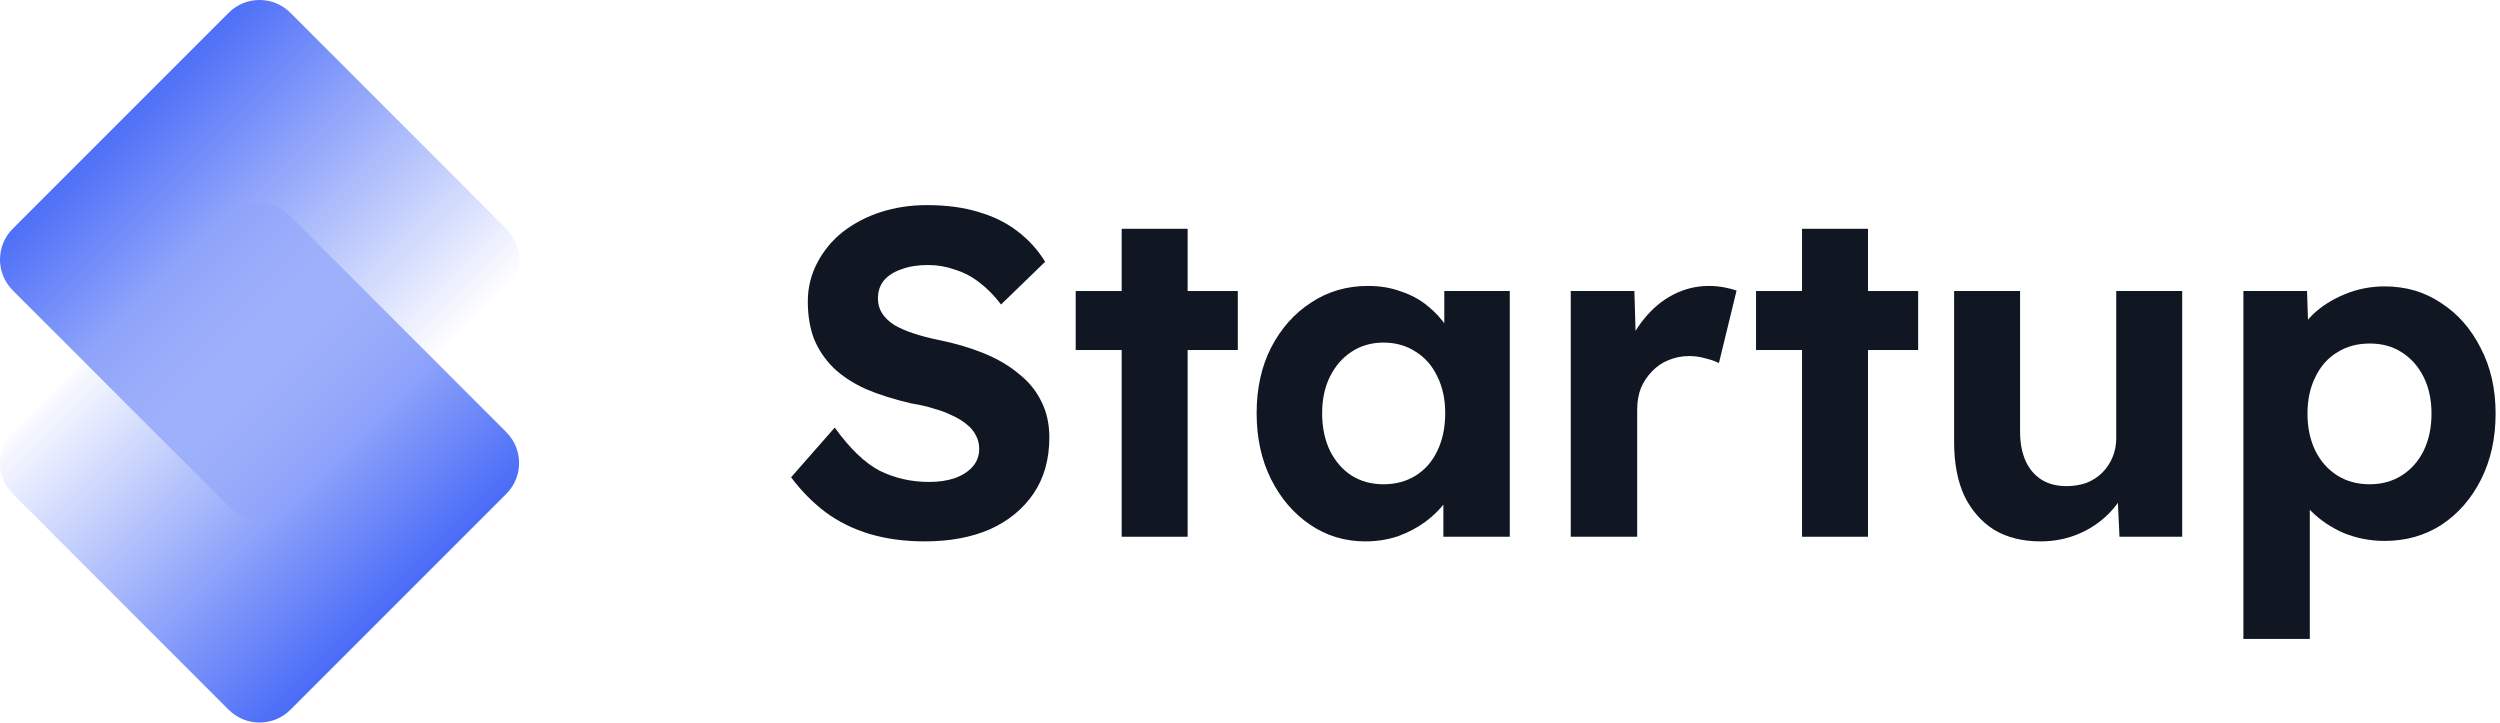
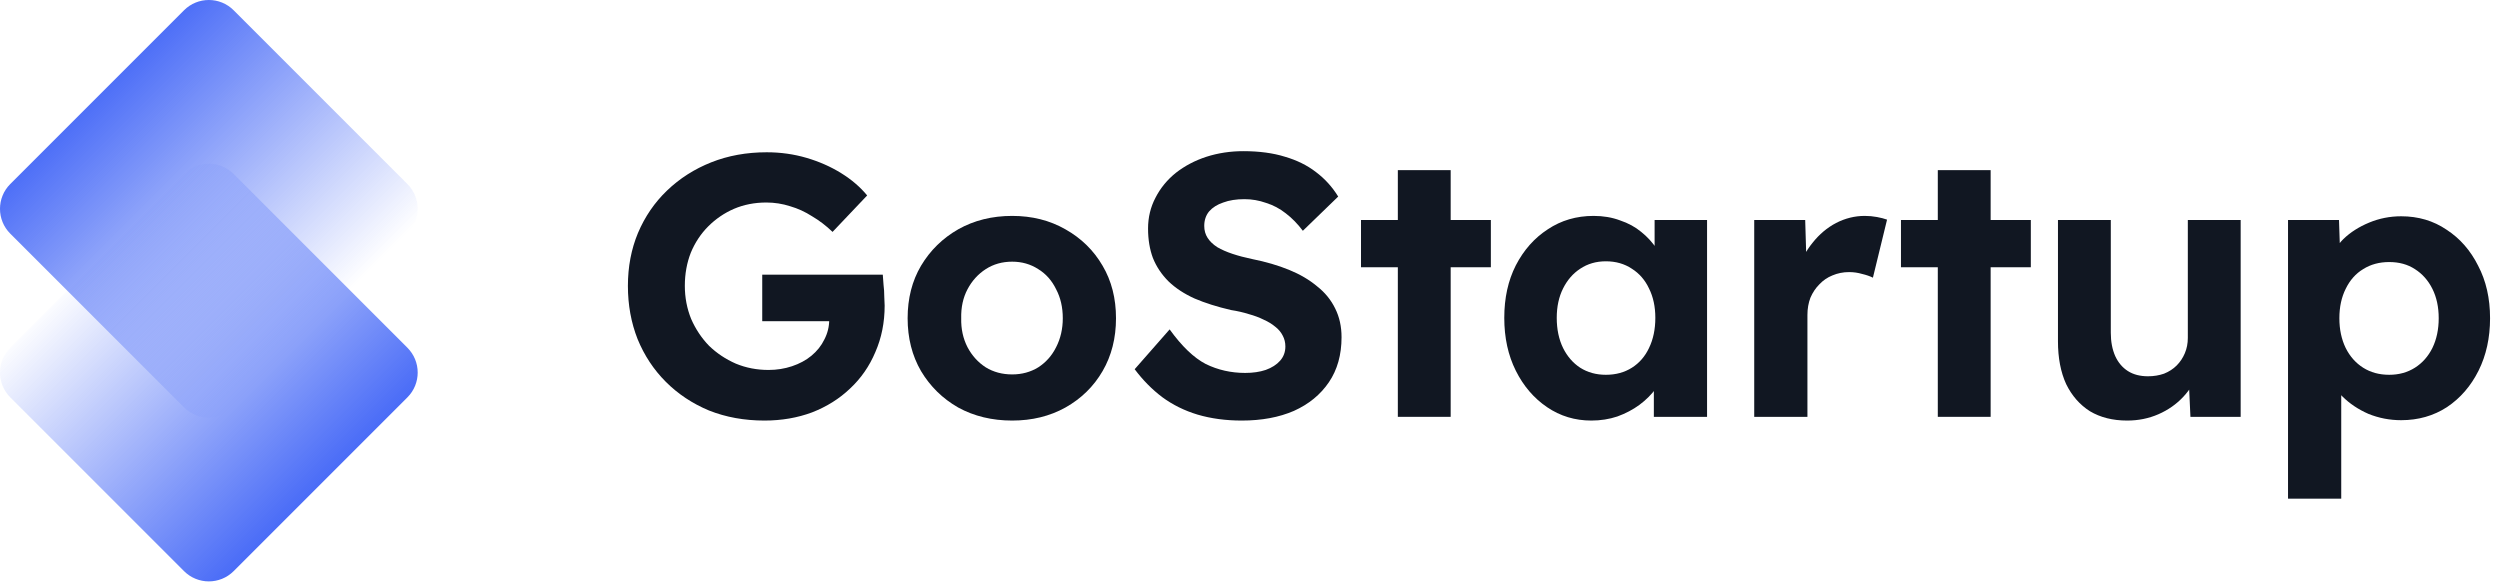
- <svg xmlns="http://www.w3.org/2000/svg" width="173" height="50" viewBox="0 0 173 50" fill="none">
-   <path d="M15.826 0.884C17.005 -0.295 18.916 -0.295 20.095 0.884L35.037 15.826C36.216 17.005 36.216 18.916 35.037 20.095L20.095 35.037C18.916 36.216 17.005 36.216 15.826 35.037L0.884 20.095C-0.295 18.916 -0.295 17.005 0.884 15.826L15.826 0.884Z" fill="url(#paint0_linear_14_61)" />
-   <path d="M15.826 14.963C17.005 13.784 18.916 13.784 20.095 14.963L35.037 29.905C36.216 31.084 36.216 32.995 35.037 34.174L20.095 49.116C18.916 50.295 17.005 50.295 15.826 49.116L0.884 34.174C-0.295 32.995 -0.295 31.084 0.884 29.905L15.826 14.963Z" fill="url(#paint1_linear_14_61)" />
-   <path d="M63.999 37.464C62.607 37.464 61.332 37.293 60.175 36.95C59.039 36.607 58.021 36.104 57.121 35.439C56.242 34.775 55.45 33.972 54.742 33.029L57.764 29.589C58.814 31.047 59.853 32.043 60.882 32.579C61.932 33.093 63.067 33.35 64.289 33.35C64.953 33.35 65.542 33.264 66.057 33.093C66.592 32.9 67.01 32.632 67.31 32.289C67.61 31.947 67.76 31.539 67.76 31.068C67.76 30.725 67.685 30.414 67.535 30.136C67.385 29.836 67.171 29.579 66.892 29.364C66.614 29.129 66.282 28.925 65.896 28.754C65.51 28.561 65.082 28.4 64.61 28.272C64.139 28.122 63.624 28.004 63.067 27.918C61.867 27.639 60.817 27.307 59.917 26.922C59.017 26.514 58.267 26.022 57.667 25.443C57.067 24.843 56.617 24.168 56.317 23.418C56.039 22.668 55.9 21.822 55.9 20.879C55.9 19.914 56.114 19.025 56.542 18.211C56.971 17.375 57.56 16.657 58.31 16.057C59.082 15.457 59.96 14.997 60.946 14.675C61.953 14.354 63.014 14.193 64.128 14.193C65.499 14.193 66.699 14.354 67.728 14.675C68.757 14.975 69.646 15.414 70.396 15.993C71.167 16.572 71.81 17.279 72.324 18.114L69.271 21.072C68.821 20.472 68.328 19.968 67.792 19.561C67.278 19.154 66.71 18.854 66.089 18.661C65.489 18.447 64.867 18.339 64.225 18.339C63.517 18.339 62.907 18.436 62.392 18.629C61.878 18.8 61.471 19.057 61.171 19.4C60.892 19.743 60.753 20.161 60.753 20.654C60.753 21.039 60.849 21.382 61.042 21.682C61.235 21.982 61.514 22.25 61.878 22.486C62.242 22.7 62.682 22.893 63.196 23.064C63.71 23.236 64.278 23.386 64.9 23.514C66.078 23.75 67.139 24.061 68.082 24.447C69.025 24.832 69.828 25.304 70.492 25.861C71.178 26.397 71.703 27.039 72.067 27.789C72.432 28.518 72.614 29.343 72.614 30.264C72.614 31.786 72.249 33.082 71.521 34.154C70.792 35.225 69.785 36.05 68.499 36.629C67.214 37.186 65.714 37.464 63.999 37.464Z" fill="#111722" />
-   <path d="M77.62 37.143V15.832H82.184V37.143H77.62ZM74.438 24.222V20.139H85.656V24.222H74.438Z" fill="#111722" />
-   <path d="M94.481 37.464C93.067 37.464 91.791 37.079 90.656 36.307C89.52 35.536 88.62 34.486 87.956 33.157C87.291 31.829 86.959 30.307 86.959 28.593C86.959 26.879 87.291 25.368 87.956 24.061C88.641 22.732 89.563 21.693 90.72 20.943C91.877 20.172 93.195 19.786 94.674 19.786C95.509 19.786 96.27 19.914 96.956 20.172C97.663 20.407 98.274 20.739 98.788 21.168C99.324 21.597 99.774 22.089 100.138 22.647C100.502 23.204 100.759 23.804 100.909 24.447L99.945 24.286V20.139H104.477V37.143H99.881V33.061L100.909 32.964C100.738 33.564 100.459 34.132 100.074 34.668C99.688 35.204 99.206 35.686 98.627 36.114C98.07 36.522 97.438 36.854 96.731 37.111C96.024 37.347 95.274 37.464 94.481 37.464ZM95.734 33.511C96.591 33.511 97.341 33.307 97.984 32.9C98.627 32.493 99.12 31.925 99.463 31.197C99.827 30.447 100.009 29.579 100.009 28.593C100.009 27.629 99.827 26.782 99.463 26.054C99.12 25.325 98.627 24.757 97.984 24.35C97.341 23.922 96.591 23.707 95.734 23.707C94.899 23.707 94.159 23.922 93.516 24.35C92.895 24.757 92.402 25.325 92.038 26.054C91.674 26.782 91.492 27.629 91.492 28.593C91.492 29.579 91.674 30.447 92.038 31.197C92.402 31.925 92.895 32.493 93.516 32.9C94.159 33.307 94.899 33.511 95.734 33.511Z" fill="#111722" />
-   <path d="M108.696 37.143V20.139H113.1L113.26 25.604L112.489 24.479C112.746 23.6 113.164 22.807 113.743 22.1C114.321 21.372 114.996 20.804 115.768 20.397C116.56 19.989 117.385 19.786 118.243 19.786C118.607 19.786 118.96 19.818 119.303 19.882C119.646 19.947 119.935 20.022 120.171 20.107L118.95 25.122C118.693 24.993 118.382 24.886 118.018 24.8C117.653 24.693 117.278 24.639 116.893 24.639C116.378 24.639 115.896 24.736 115.446 24.929C115.018 25.1 114.643 25.357 114.321 25.7C114 26.022 113.743 26.407 113.55 26.857C113.378 27.307 113.293 27.8 113.293 28.336V37.143H108.696Z" fill="#111722" />
-   <path d="M124.7 37.143V15.832H129.264V37.143H124.7ZM121.518 24.222V20.139H132.736V24.222H121.518Z" fill="#111722" />
-   <path d="M141.204 37.464C139.961 37.464 138.889 37.197 137.989 36.661C137.111 36.104 136.425 35.322 135.932 34.314C135.461 33.286 135.225 32.054 135.225 30.618V20.139H139.789V29.879C139.789 30.65 139.918 31.325 140.175 31.904C140.432 32.461 140.796 32.889 141.268 33.189C141.739 33.489 142.318 33.639 143.004 33.639C143.496 33.639 143.957 33.564 144.386 33.414C144.814 33.243 145.179 33.007 145.479 32.707C145.779 32.407 146.014 32.054 146.186 31.647C146.357 31.239 146.443 30.8 146.443 30.329V20.139H151.007V37.143H146.668L146.507 33.639L147.343 33.254C147.086 34.047 146.657 34.764 146.057 35.407C145.457 36.05 144.739 36.554 143.904 36.918C143.068 37.282 142.168 37.464 141.204 37.464Z" fill="#111722" />
-   <path d="M155.243 44.214V20.139H159.646L159.775 23.964L158.939 23.675C159.089 22.989 159.453 22.357 160.032 21.779C160.632 21.2 161.371 20.729 162.25 20.364C163.128 20 164.05 19.818 165.014 19.818C166.493 19.818 167.8 20.204 168.935 20.975C170.093 21.725 171.003 22.764 171.668 24.093C172.353 25.4 172.696 26.911 172.696 28.625C172.696 30.318 172.364 31.829 171.7 33.157C171.035 34.486 170.125 35.536 168.968 36.307C167.81 37.057 166.493 37.432 165.014 37.432C164.028 37.432 163.085 37.25 162.185 36.886C161.307 36.5 160.557 35.997 159.935 35.375C159.314 34.754 158.928 34.089 158.778 33.382L159.839 32.932V44.214H155.243ZM163.985 33.511C164.821 33.511 165.56 33.307 166.203 32.9C166.846 32.493 167.35 31.925 167.714 31.197C168.078 30.447 168.26 29.589 168.26 28.625C168.26 27.661 168.078 26.814 167.714 26.086C167.35 25.357 166.846 24.789 166.203 24.382C165.582 23.975 164.843 23.772 163.985 23.772C163.128 23.772 162.378 23.975 161.735 24.382C161.093 24.768 160.589 25.336 160.225 26.086C159.86 26.814 159.678 27.661 159.678 28.625C159.678 29.589 159.86 30.447 160.225 31.197C160.589 31.925 161.093 32.493 161.735 32.9C162.378 33.307 163.128 33.511 163.985 33.511Z" fill="#111722" />
-   <defs>
-     <linearGradient id="paint0_linear_14_61" x1="7.999" y1="7.848" x2="27.62" y2="27.469" gradientUnits="userSpaceOnUse">
-       <stop stop-color="#4A6CF7" />
-       <stop offset="1" stop-color="#4A6CF7" stop-opacity="0" />
-     </linearGradient>
-     <linearGradient id="paint1_linear_14_61" x1="7.999" y1="21.927" x2="27.62" y2="41.548" gradientUnits="userSpaceOnUse">
-       <stop stop-color="#4A6CF7" stop-opacity="0" />
-       <stop offset="1" stop-color="#4A6CF7" />
-     </linearGradient>
-   </defs>
+ <svg xmlns="http://www.w3.org/2000/svg" fill="none" height="50" viewBox="0 0 215 50" width="215">
+   <linearGradient id="a" gradientUnits="userSpaceOnUse" x1="7.999" x2="27.62" y1="7.848" y2="27.469">
+     <stop offset="0" stop-color="#4a6cf7" />
+     <stop offset="1" stop-color="#4a6cf7" stop-opacity="0" />
+   </linearGradient>
+   <linearGradient id="b" gradientUnits="userSpaceOnUse" x1="7.999" x2="27.62" y1="21.927" y2="41.548">
+     <stop offset="0" stop-color="#4a6cf7" stop-opacity="0" />
+     <stop offset="1" stop-color="#4a6cf7" />
+   </linearGradient>
+   <path d="m15.826.884c1.179-1.179 3.09-1.179 4.269 0l14.942 14.942c1.179 1.179 1.179 3.09 0 4.269l-14.942 14.942c-1.179 1.179-3.09 1.179-4.269 0l-14.942-14.942c-1.179-1.179-1.179-3.09 0-4.269z" fill="url(#a)" />
+   <path d="m15.826 14.963c1.179-1.179 3.09-1.179 4.269 0l14.942 14.942c1.179 1.179 1.179 3.09 0 4.269l-14.942 14.942c-1.179 1.179-3.09 1.179-4.269 0l-14.942-14.942c-1.179-1.179-1.179-3.09 0-4.269z" fill="url(#b)" />
+   <g fill="#111722">
+     <path d="m65.744 36.168c-1.728 0-3.317-.288-4.768-.864-1.429-.597-2.667-1.419-3.712-2.464s-1.856-2.272-2.432-3.68c-.555-1.408-.832-2.933-.832-4.576s.288-3.157.864-4.544c.597-1.408 1.429-2.624 2.496-3.648 1.088-1.045 2.357-1.856 3.808-2.432s3.04-.864 4.768-.864c1.195 0 2.336.16 3.424.48s2.08.757 2.976 1.312 1.643 1.195 2.24 1.92l-2.976 3.136c-.555-.533-1.141-.981-1.76-1.344-.597-.384-1.227-.672-1.888-.864-.661-.213-1.344-.32-2.048-.32-1.003 0-1.931.181-2.784.544-.832.363-1.568.864-2.208 1.504s-1.141 1.397-1.504 2.272c-.341.875-.512 1.824-.512 2.848 0 1.003.181 1.952.544 2.848.384.875.896 1.643 1.536 2.304.661.64 1.429 1.152 2.304 1.536.875.363 1.813.544 2.816.544.704 0 1.376-.107 2.016-.32s1.195-.512 1.664-.896c.491-.405.864-.875 1.12-1.408.277-.533.416-1.099.416-1.696v-.768l.64.896h-6.4v-4h10.368c.021.235.043.523.064.864.043.341.064.683.064 1.024.021.32.032.576.032.768 0 1.451-.267 2.784-.8 4-.512 1.216-1.237 2.261-2.176 3.136-.917.875-2.005 1.557-3.264 2.048-1.259.469-2.624.704-4.096.704z" />
+     <path d="m87.048 36.168c-1.728 0-3.275-.373-4.64-1.12-1.344-.768-2.411-1.813-3.2-3.136-.768-1.323-1.152-2.837-1.152-4.544s.384-3.211 1.152-4.512c.789-1.323 1.856-2.368 3.2-3.136 1.365-.768 2.912-1.152 4.64-1.152 1.707 0 3.232.384 4.576 1.152 1.365.768 2.432 1.813 3.2 3.136.768 1.301 1.152 2.805 1.152 4.512s-.384 3.221-1.152 4.544c-.768 1.323-1.835 2.368-3.2 3.136-1.344.747-2.869 1.12-4.576 1.12zm0-3.968c.832 0 1.579-.203 2.24-.608.661-.427 1.173-1.003 1.536-1.728.384-.747.576-1.579.576-2.496 0-.939-.192-1.771-.576-2.496-.363-.747-.875-1.323-1.536-1.728-.661-.427-1.408-.64-2.24-.64-.853 0-1.611.213-2.272.64-.661.427-1.184 1.003-1.568 1.728-.384.725-.565 1.557-.544 2.496-.021.917.16 1.749.544 2.496.384.725.907 1.301 1.568 1.728.661.405 1.419.608 2.272.608z" />
+     <path d="m106.799 36.168c-1.387 0-2.656-.171-3.808-.512-1.131-.341-2.144-.843-3.041-1.504-.875-.661-1.664-1.461-2.368-2.4l3.007-3.424c1.046 1.451 2.081 2.443 3.104 2.976 1.046.512 2.177.768 3.393.768.661 0 1.247-.085 1.76-.256.533-.192.949-.459 1.248-.8.298-.341.448-.747.448-1.216 0-.341-.075-.651-.224-.928-.15-.299-.363-.555-.64-.768-.278-.235-.609-.437-.992-.608-.384-.192-.811-.352-1.28-.48-.47-.149-.982-.267-1.536-.352-1.195-.277-2.24-.608-3.136-.992-.896-.405-1.643-.896-2.24-1.472-.598-.597-1.046-1.269-1.345-2.016-.277-.747-.416-1.589-.416-2.528 0-.96.213-1.845.64-2.656.427-.832 1.014-1.547 1.76-2.144.768-.597 1.642-1.056 2.624-1.376 1.002-.32 2.058-.48 3.168-.48 1.365 0 2.56.16 3.584.48 1.024.299 1.909.736 2.656 1.312.768.576 1.408 1.28 1.92 2.112l-3.04 2.944c-.448-.597-.939-1.099-1.472-1.504-.513-.405-1.078-.704-1.696-.896-.598-.213-1.216-.32-1.856-.32-.704 0-1.312.096-1.824.288-.512.171-.918.427-1.216.768-.278.341-.416.757-.416 1.248 0 .384.096.725.288 1.024s.469.565.832.8c.362.213.799.405 1.312.576.512.171 1.077.32 1.695.448 1.174.235 2.23.544 3.169.928.938.384 1.738.853 2.4 1.408.682.533 1.205 1.173 1.568 1.92.362.725.544 1.547.544 2.464 0 1.515-.363 2.805-1.088 3.872-.726 1.067-1.728 1.888-3.008 2.464-1.28.555-2.774.832-4.48.832z" />
+     <path d="m120.214 35.848v-21.216h4.544v21.216zm-3.168-12.864v-4.064h11.168v4.064z" />
+     <path d="m136.855 36.168c-1.407 0-2.677-.384-3.807-1.152-1.131-.768-2.027-1.813-2.689-3.136-.661-1.323-.991-2.837-.991-4.544s.33-3.211.991-4.512c.683-1.323 1.6-2.357 2.752-3.104 1.152-.768 2.465-1.152 3.937-1.152.832 0 1.589.128 2.271.384.704.235 1.313.565 1.825.992.533.427.981.917 1.343 1.472.363.555.619 1.152.769 1.792l-.96-.16v-4.128h4.511v16.928h-4.576v-4.064l1.025-.096c-.171.597-.448 1.163-.832 1.696-.385.533-.865 1.013-1.441 1.44-.554.405-1.184.736-1.888.992-.704.235-1.45.352-2.24.352zm1.249-3.936c.853 0 1.599-.203 2.239-.608s1.131-.971 1.472-1.696c.363-.747.544-1.611.544-2.592 0-.96-.181-1.803-.544-2.528-.341-.725-.832-1.291-1.472-1.696-.64-.427-1.386-.64-2.239-.64-.833 0-1.569.213-2.208.64-.619.405-1.11.971-1.472 1.696-.363.725-.544 1.568-.544 2.528 0 .981.181 1.845.544 2.592.362.725.853 1.291 1.472 1.696.639.405 1.375.608 2.208.608z" />
+     <path d="m150.863 35.848v-16.928h4.384l.16 5.44-.768-1.12c.256-.875.672-1.664 1.248-2.368.576-.725 1.248-1.291 2.016-1.696.79-.405 1.611-.608 2.464-.608.363 0 .715.032 1.056.096.342.064.63.139.864.224l-1.216 4.992c-.256-.128-.565-.235-.928-.32-.362-.107-.736-.16-1.12-.16-.512 0-.992.096-1.44.288-.426.171-.8.427-1.12.768-.32.32-.576.704-.768 1.152-.17.448-.256.939-.256 1.472v8.768z" />
+     <path d="m166.651 35.848v-21.216h4.544v21.216zm-3.168-12.864v-4.064h11.168v4.064z" />
+     <path d="m182.937 36.168c-1.237 0-2.304-.267-3.2-.8-.874-.555-1.557-1.333-2.048-2.336-.469-1.024-.704-2.251-.704-3.68v-10.432h4.544v9.696c0 .768.128 1.44.384 2.016.256.555.619.981 1.088 1.28.47.299 1.046.448 1.728.448.491 0 .95-.075 1.376-.224.427-.171.79-.405 1.088-.704.299-.299.534-.651.704-1.056.171-.405.256-.843.256-1.312v-10.144h4.544v16.928h-4.32l-.16-3.488.832-.384c-.256.789-.682 1.504-1.28 2.144-.597.64-1.312 1.141-2.144 1.504s-1.728.544-2.688.544z" />
+     <path d="m196.77 42.888v-23.968h4.384l.127 3.808-.832-.288c.15-.683.512-1.312 1.088-1.888.598-.576 1.334-1.045 2.208-1.408.875-.363 1.792-.544 2.752-.544 1.472 0 2.774.384 3.905 1.152 1.151.747 2.058 1.781 2.719 3.104.683 1.301 1.024 2.805 1.024 4.512 0 1.685-.33 3.189-.991 4.512-.662 1.323-1.568 2.368-2.72 3.136-1.152.747-2.465 1.12-3.937 1.12-.981 0-1.92-.181-2.815-.544-.875-.384-1.622-.885-2.241-1.504-.618-.619-1.002-1.28-1.151-1.984l1.056-.448v11.232zm8.703-10.656c.832 0 1.569-.203 2.209-.608s1.141-.971 1.504-1.696c.362-.747.543-1.6.543-2.56s-.181-1.803-.543-2.528c-.363-.725-.864-1.291-1.504-1.696-.619-.405-1.355-.608-2.209-.608-.853 0-1.6.203-2.24.608-.64.384-1.141.949-1.504 1.696-.362.725-.543 1.568-.543 2.528s.181 1.813.543 2.56c.363.725.864 1.291 1.504 1.696s1.387.608 2.24.608z" />
+   </g>
</svg>
